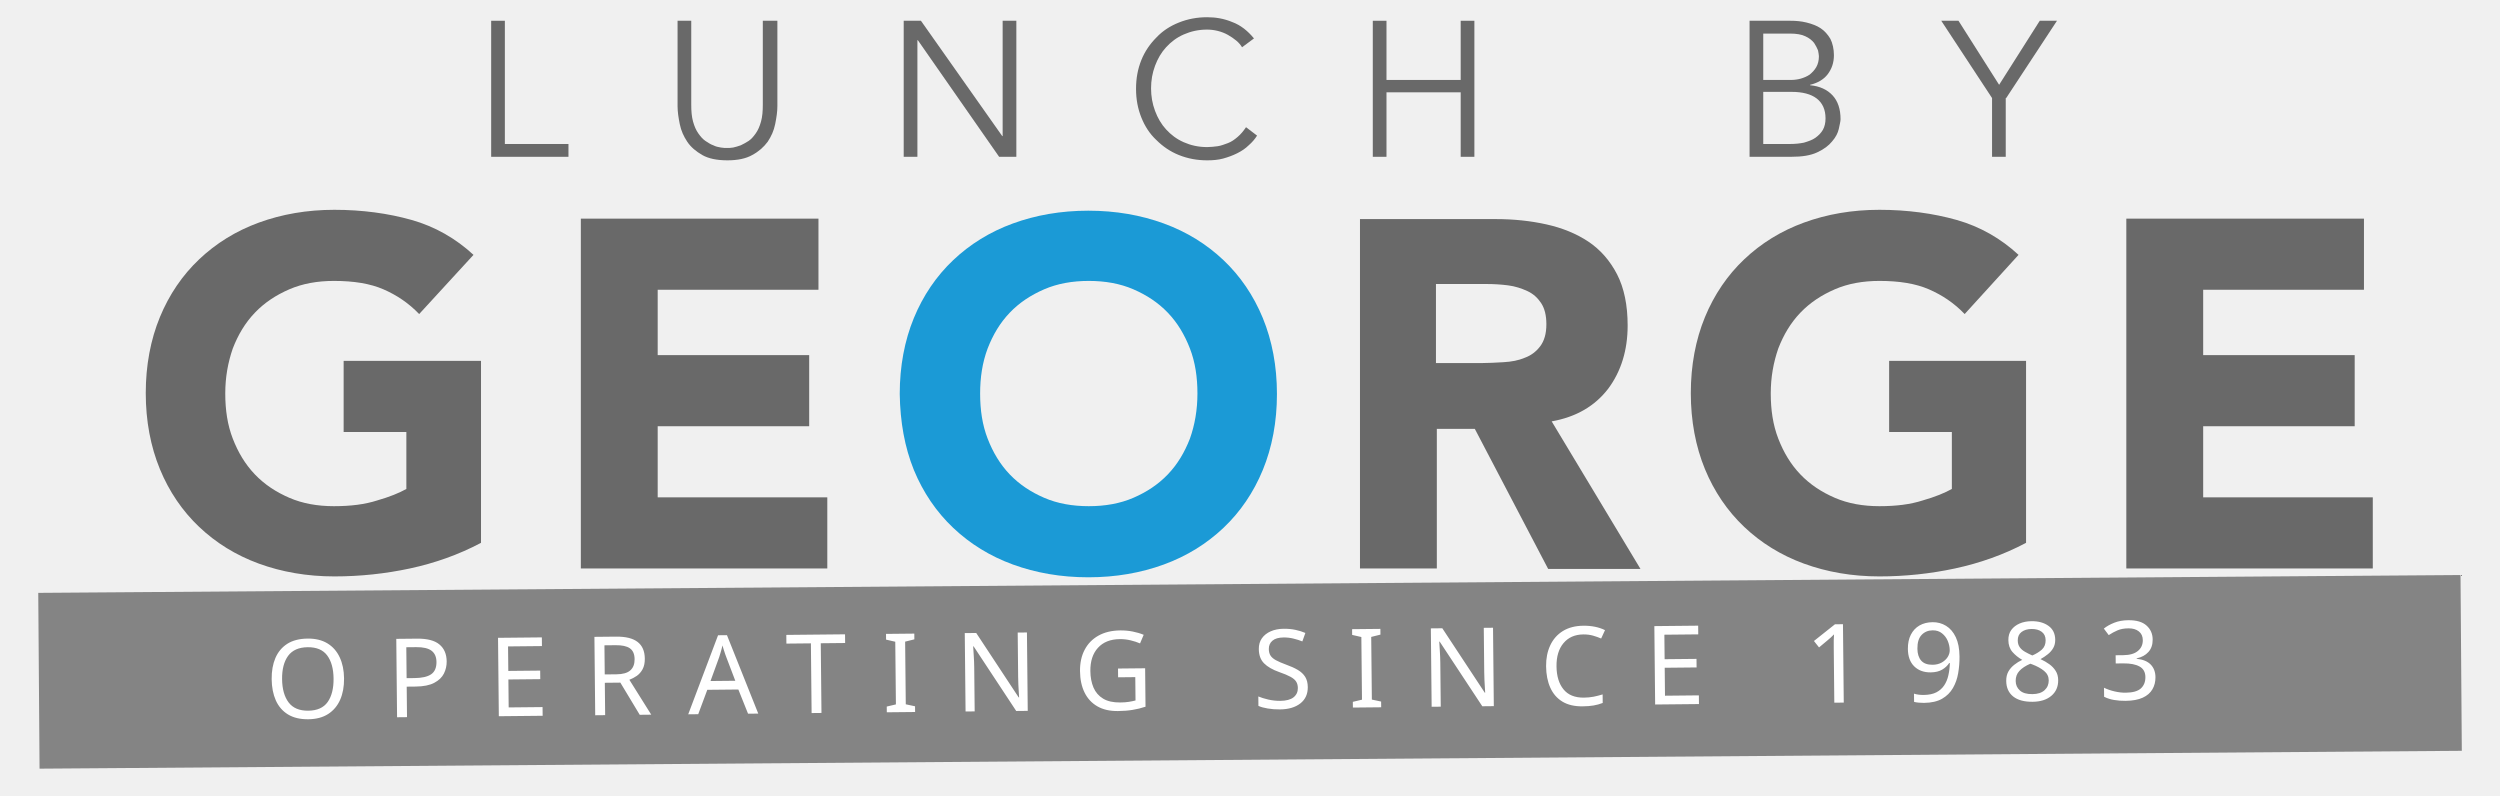
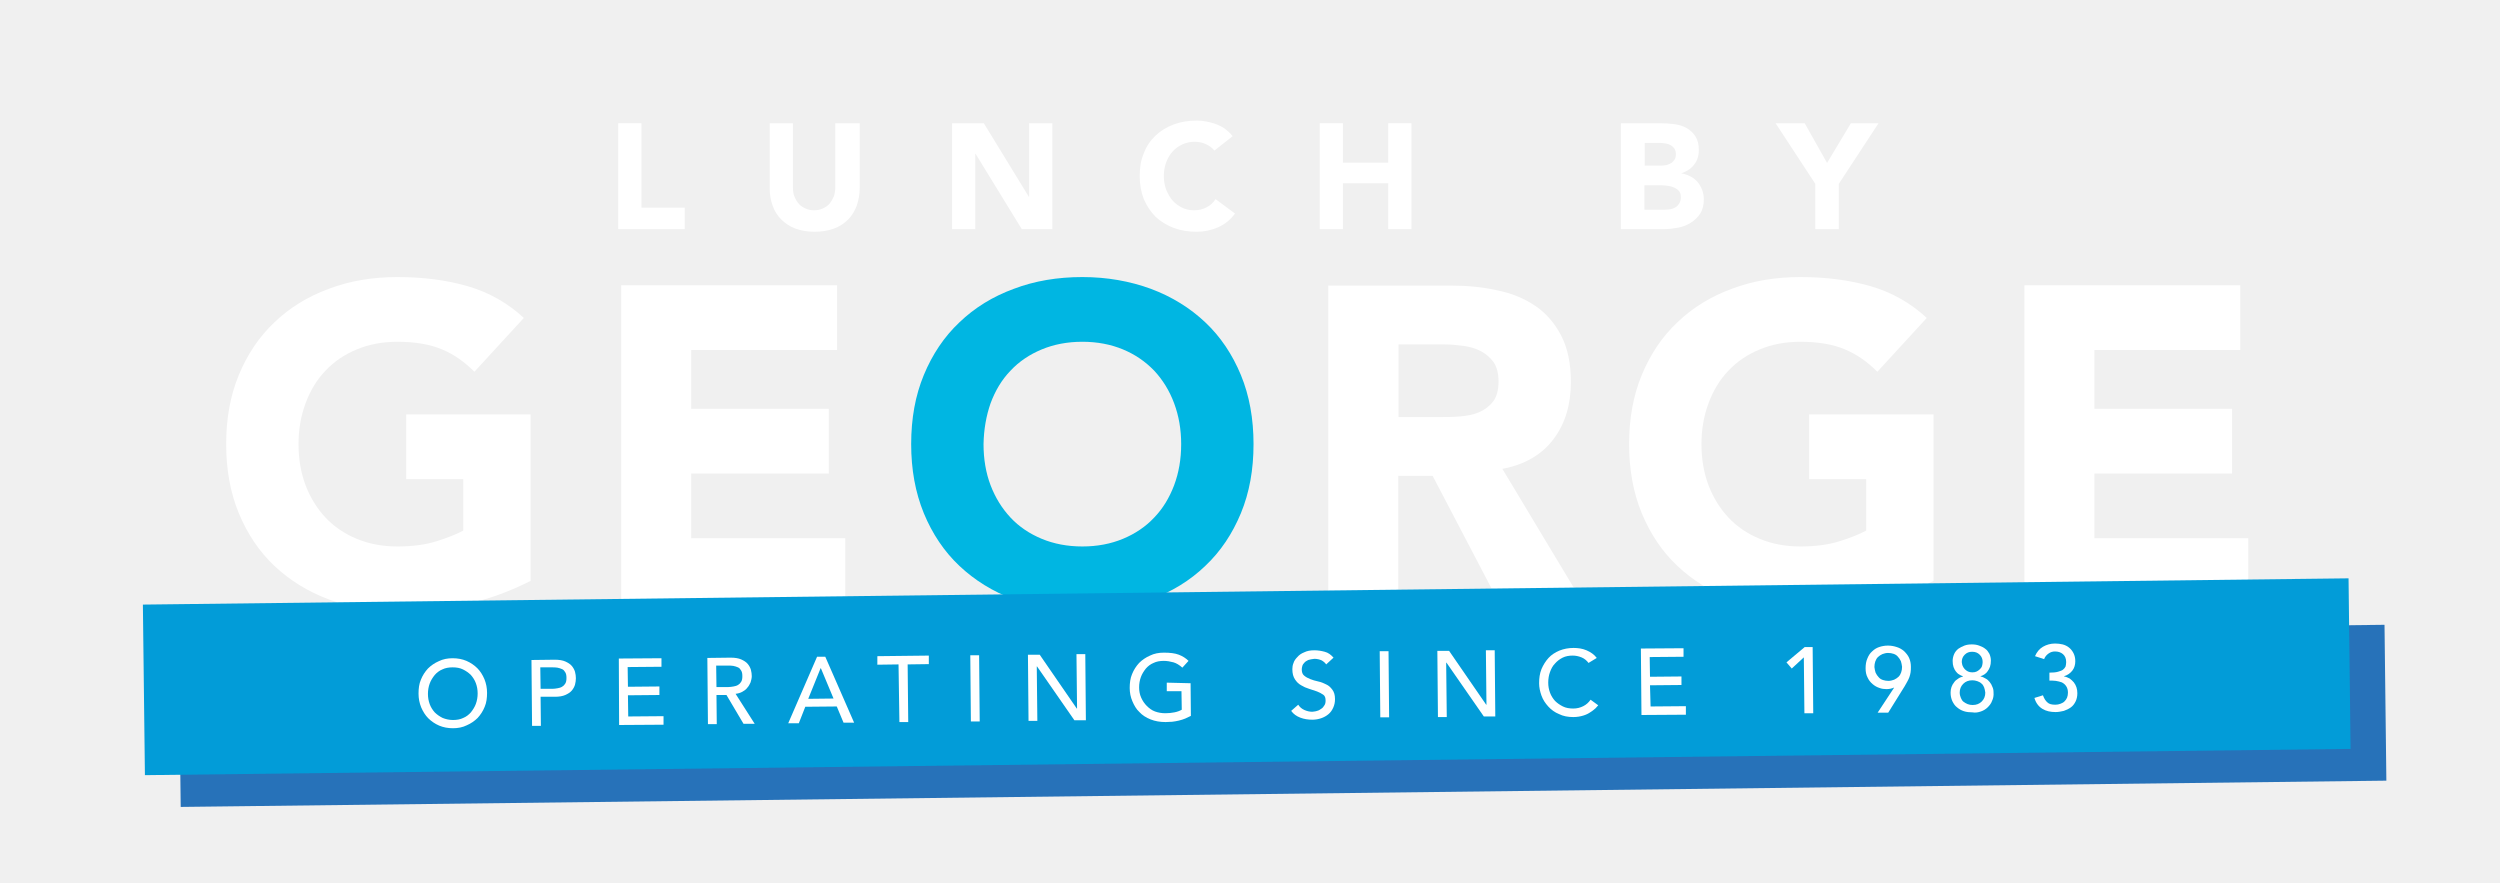
- <svg xmlns="http://www.w3.org/2000/svg" version="1.1" id="Layer_1" x="0px" y="0px" viewBox="0 0 566 180" enable-background="new 0 0 566 180" xml:space="preserve">
-   <path fill="#696969" d="M114.3,4.7h-3.1v30.8h17.5v-2.9h-14.4V4.7z" />
-   <path fill="#696969" d="M175.8,4.7h-3.1v19c0,1.5-0.1,2.7-0.4,3.8c-0.3,1.1-0.7,2-1.2,2.7c-0.5,0.7-1,1.3-1.6,1.7   c-0.6,0.4-1.2,0.7-1.8,1c-0.6,0.2-1.2,0.4-1.7,0.5c-0.6,0.1-1,0.1-1.4,0.1c-0.4,0-0.9,0-1.4-0.1c-0.6-0.1-1.1-0.2-1.7-0.5   c-0.6-0.2-1.2-0.6-1.8-1c-0.6-0.4-1.1-1-1.6-1.7c-0.5-0.7-0.9-1.6-1.2-2.7c-0.3-1.1-0.4-2.3-0.4-3.8v-19h-3.1V24   c0,1.3,0.2,2.6,0.5,4.1s0.9,2.8,1.7,4c0.8,1.2,2,2.2,3.4,3c1.4,0.8,3.3,1.2,5.7,1.2c2.3,0,4.2-0.4,5.6-1.2c1.5-0.8,2.6-1.8,3.5-3   c0.8-1.2,1.4-2.5,1.7-4s0.5-2.8,0.5-4.1V4.7z" />
-   <path fill="#696969" d="M208.5,4.7h-3.9v30.8h3.1V9.1h0.1l18.4,26.4h3.9V4.7h-3.1v26.1h-0.1L208.5,4.7z" />
-   <path fill="#696969" d="M282.1,28.8c-0.6,0.9-1.2,1.6-1.9,2.2c-0.7,0.6-1.4,1.1-2.2,1.4c-0.8,0.3-1.6,0.6-2.3,0.7   c-0.8,0.1-1.6,0.2-2.4,0.2c-2,0-3.7-0.4-5.3-1.1c-1.6-0.7-2.9-1.7-4-2.9c-1.1-1.2-1.9-2.6-2.5-4.2c-0.6-1.6-0.9-3.3-0.9-5.1   c0-1.8,0.3-3.5,0.9-5.1c0.6-1.6,1.4-3,2.5-4.2s2.4-2.2,4-2.9c1.6-0.7,3.3-1.1,5.3-1.1c0.8,0,1.6,0.1,2.4,0.3   c0.8,0.2,1.6,0.5,2.3,0.9c0.7,0.4,1.3,0.8,1.9,1.3c0.6,0.5,1,1,1.3,1.5l2.7-2c-1.4-1.7-3-3-4.9-3.7c-1.9-0.8-3.8-1.1-5.7-1.1   c-2.3,0-4.4,0.4-6.4,1.2c-2,0.8-3.7,1.9-5.1,3.4c-1.4,1.4-2.6,3.1-3.4,5.1c-0.8,2-1.2,4.1-1.2,6.5s0.4,4.5,1.2,6.5   c0.8,2,1.9,3.7,3.4,5.1c1.4,1.4,3.1,2.6,5.1,3.4c2,0.8,4.1,1.2,6.4,1.2c1.3,0,2.5-0.1,3.6-0.4c1.1-0.3,2.2-0.7,3.2-1.2   c1-0.5,1.9-1.1,2.6-1.8c0.8-0.7,1.4-1.4,1.9-2.2L282.1,28.8z" />
-   <path fill="#696969" d="M310.8,35.5h3.1V20.9h16.8v14.6h3.1V4.7h-3.1v13.4h-16.8V4.7h-3.1V35.5z" />
-   <path fill="#696969" d="M399.2,20.8h6.4c2.5,0,4.4,0.5,5.7,1.5c1.3,1,2,2.5,2,4.5c0,1-0.2,1.9-0.6,2.6c-0.4,0.7-1,1.3-1.7,1.8   c-0.7,0.5-1.6,0.8-2.6,1.1c-1,0.2-2,0.3-3.2,0.3h-6V20.8z M399.2,7.6h6c1.5,0,2.7,0.2,3.5,0.6c0.9,0.4,1.5,0.9,2,1.5   c0.4,0.6,0.7,1.2,0.9,1.7c0.1,0.6,0.2,1,0.2,1.3c0,1-0.2,1.8-0.6,2.5c-0.4,0.7-0.9,1.2-1.5,1.7c-0.6,0.4-1.3,0.7-2,0.9   c-0.7,0.2-1.5,0.3-2.2,0.3h-6.3V7.6z M396.1,35.5h9.4c2.5,0,4.4-0.3,5.9-1c1.5-0.7,2.6-1.5,3.4-2.5c0.8-0.9,1.3-1.9,1.5-2.8   c0.2-1,0.4-1.7,0.4-2.2c0-2.3-0.6-4.1-1.8-5.4c-1.2-1.3-2.9-2.1-5.1-2.3v-0.1c1.7-0.4,3.1-1.2,4-2.4c0.9-1.2,1.4-2.6,1.4-4.3   c0-1.4-0.3-2.7-0.8-3.7c-0.6-1-1.3-1.8-2.2-2.4c-0.9-0.6-2-1-3.2-1.3c-1.2-0.3-2.4-0.4-3.7-0.4h-9.2V35.5z" />
-   <path fill="#696969" d="M454.2,22.2l11.5-17.5h-3.9l-9.2,14.5l-9.2-14.5h-3.9l11.5,17.5v13.3h3.1V22.2z" />
-   <path fill="#696969" d="M108.8,81.7h-31v16.1H92v12.9c-1.6,0.9-3.8,1.8-6.6,2.6c-2.8,0.9-6,1.3-9.8,1.3c-3.7,0-7.1-0.6-10.1-1.9   c-3-1.3-5.6-3-7.8-5.3c-2.2-2.3-3.8-5-5-8.1c-1.2-3.1-1.7-6.5-1.7-10.2c0-3.7,0.6-7,1.7-10.2c1.2-3.1,2.8-5.8,5-8.1   c2.2-2.3,4.8-4,7.8-5.3c3-1.3,6.4-1.9,10.1-1.9c4.5,0,8.2,0.6,11.2,1.9c3,1.3,5.7,3.1,8.1,5.6l12.3-13.4c-4-3.7-8.7-6.4-14-7.9   c-5.3-1.5-11.2-2.3-17.5-2.3c-6.2,0-11.9,1-17.1,2.9c-5.2,1.9-9.7,4.7-13.5,8.3c-3.8,3.6-6.8,8-8.9,13.1s-3.2,10.9-3.2,17.2   c0,6.3,1.1,12.1,3.2,17.2c2.1,5.1,5.1,9.5,8.9,13.1c3.8,3.6,8.3,6.4,13.5,8.3c5.2,1.9,10.9,2.9,17.1,2.9c5.8,0,11.5-0.6,17.1-1.8   c5.6-1.2,11-3.1,16.1-5.8V81.7z" />
-   <path fill="#696969" d="M131.5,128.7h55.8v-16.1h-38.4V96.5h34.3V80.4h-34.3V65.6h36.4V49.5h-53.8V128.7z" />
-   <path fill="#1B9AD6" d="M206.9,106.4c2.1,5.1,5.1,9.5,8.9,13.1c3.8,3.6,8.3,6.4,13.5,8.3c5.2,1.9,10.9,2.9,17.1,2.9   c6.2,0,11.9-1,17.1-2.9c5.2-1.9,9.7-4.7,13.5-8.3c3.8-3.6,6.8-8,8.9-13.1c2.1-5.1,3.2-10.9,3.2-17.2c0-6.3-1.1-12.1-3.2-17.2   s-5.1-9.5-8.9-13.1c-3.8-3.6-8.3-6.4-13.5-8.3c-5.2-1.9-10.9-2.9-17.1-2.9c-6.2,0-11.9,1-17.1,2.9c-5.2,1.9-9.7,4.7-13.5,8.3   c-3.8,3.6-6.8,8-8.9,13.1c-2.1,5.1-3.2,10.9-3.2,17.2C203.8,95.5,204.8,101.2,206.9,106.4z M223.6,78.9c1.2-3.1,2.8-5.8,5-8.1   c2.2-2.3,4.8-4,7.8-5.3c3-1.3,6.4-1.9,10.1-1.9c3.7,0,7.1,0.6,10.1,1.9c3,1.3,5.6,3,7.8,5.3c2.2,2.3,3.8,5,5,8.1   c1.2,3.1,1.7,6.5,1.7,10.2c0,3.7-0.6,7.1-1.7,10.2c-1.2,3.1-2.8,5.8-5,8.1c-2.2,2.3-4.8,4-7.8,5.3c-3,1.3-6.4,1.9-10.1,1.9   c-3.7,0-7.1-0.6-10.1-1.9c-3-1.3-5.6-3-7.8-5.3c-2.2-2.3-3.8-5-5-8.1c-1.2-3.1-1.7-6.5-1.7-10.2C221.9,85.5,222.4,82.1,223.6,78.9z" />
-   <path fill="#696969" d="M307.8,128.7h17.5V97.1h8.6l16.6,31.7h20.9l-20.1-33.4c5.6-1,9.8-3.5,12.8-7.4c2.9-3.9,4.4-8.7,4.4-14.3   c0-4.6-0.8-8.5-2.4-11.6c-1.6-3.1-3.8-5.6-6.5-7.4c-2.7-1.8-5.9-3.1-9.5-3.9c-3.6-0.8-7.4-1.2-11.5-1.2h-30.7V128.7z M325.2,64.3   h11.4c1.6,0,3.2,0.1,4.8,0.3c1.6,0.2,3.1,0.7,4.4,1.3c1.3,0.6,2.3,1.5,3.1,2.7c0.8,1.2,1.2,2.8,1.2,4.8c0,2.2-0.5,3.8-1.4,5   c-0.9,1.2-2.1,2.1-3.5,2.6c-1.4,0.6-3,0.9-4.8,1c-1.8,0.1-3.4,0.2-5,0.2h-10.3V64.3z" />
-   <path fill="#696969" d="M458.7,81.7h-31v16.1h14.2v12.9c-1.6,0.9-3.8,1.8-6.6,2.6c-2.8,0.9-6,1.3-9.8,1.3c-3.7,0-7.1-0.6-10.1-1.9   c-3-1.3-5.6-3-7.8-5.3c-2.2-2.3-3.8-5-5-8.1c-1.2-3.1-1.7-6.5-1.7-10.2c0-3.7,0.6-7,1.7-10.2c1.2-3.1,2.8-5.8,5-8.1   c2.2-2.3,4.8-4,7.8-5.3c3-1.3,6.4-1.9,10.1-1.9c4.5,0,8.2,0.6,11.2,1.9c3,1.3,5.7,3.1,8.1,5.6L457,57.7c-4-3.7-8.7-6.4-14-7.9   c-5.3-1.5-11.2-2.3-17.5-2.3c-6.2,0-11.9,1-17.1,2.9c-5.2,1.9-9.7,4.7-13.5,8.3c-3.8,3.6-6.8,8-8.9,13.1s-3.2,10.9-3.2,17.2   c0,6.3,1.1,12.1,3.2,17.2c2.1,5.1,5.1,9.5,8.9,13.1c3.8,3.6,8.3,6.4,13.5,8.3c5.2,1.9,10.9,2.9,17.1,2.9c5.8,0,11.5-0.6,17.1-1.8   c5.6-1.2,11-3.1,16.1-5.8V81.7z" />
-   <path fill="#696969" d="M481.4,128.7h55.8v-16.1h-38.4V96.5h34.3V80.4h-34.3V65.6h36.4V49.5h-53.8V128.7z" />
-   <rect x="8.8" y="132.2" transform="matrix(1 -7.373991e-03 7.373991e-03 1 -1.1143 2.091)" fill="#848484" width="548.4" height="39.8" />
-   <text transform="matrix(0.9999 -1.013217e-02 1.013217e-02 0.9999 60.0798 162.6883)" fill="#FFFFFF" font-family="'Avenir-Book'" font-size="24.859" letter-spacing="8">OPERATING SINCE 1983</text>
+ <svg xmlns="http://www.w3.org/2000/svg" version="1.1" x="0px" y="0px" viewBox="0 0 850 300" enable-background="new 0 0 850 300" xml:space="preserve">
+   <g id="Layer_2" display="none">
+     <rect x="-12" y="-20.5" display="inline" fill="#135CAA" width="893" height="341" />
+   </g>
+   <g id="Layer_1">
+     <path fill="#FFFFFF" d="M210.2,77.9h22.6v-7.3h-14.7V41.9h-7.9V77.9z" />
+     <path fill="#FFFFFF" d="M291.9,41.9H284v21.8c0,1.1-0.2,2.2-0.5,3.1c-0.4,0.9-0.9,1.8-1.5,2.5c-0.6,0.7-1.4,1.2-2.3,1.6   c-0.9,0.4-1.8,0.6-2.9,0.6c-1.1,0-2-0.2-2.9-0.6c-0.9-0.4-1.7-0.9-2.3-1.6c-0.6-0.7-1.1-1.5-1.5-2.5c-0.4-0.9-0.5-2-0.5-3.1V41.9   h-7.9V64c0,2.1,0.3,4.1,1,5.9c0.6,1.8,1.6,3.4,2.9,4.7c1.3,1.3,2.9,2.4,4.8,3.1c1.9,0.7,4.1,1.1,6.6,1.1c2.5,0,4.7-0.4,6.6-1.1   c1.9-0.7,3.5-1.8,4.8-3.1c1.3-1.3,2.2-2.9,2.9-4.7c0.6-1.8,1-3.8,1-5.9V41.9z" />
+     <path fill="#FFFFFF" d="M323.7,77.9h7.9V52.3h0.1l15.7,25.6h10.4v-36h-7.9v25h-0.1l-15.3-25h-10.8V77.9z" />
+     <path fill="#FFFFFF" d="M419.1,46.3c-0.8-1-1.7-1.8-2.6-2.5c-1-0.7-2-1.2-3.1-1.6c-1.1-0.4-2.2-0.7-3.3-0.9   c-1.1-0.2-2.2-0.3-3.2-0.3c-2.8,0-5.4,0.4-7.8,1.3c-2.4,0.9-4.4,2.1-6.2,3.8c-1.7,1.6-3.1,3.6-4,6c-1,2.3-1.4,4.9-1.4,7.8   c0,2.9,0.5,5.5,1.4,7.8c1,2.3,2.3,4.3,4,6c1.7,1.6,3.8,2.9,6.2,3.8c2.4,0.9,5,1.3,7.8,1.3c2.5,0,4.9-0.5,7.2-1.5   c2.3-1,4.3-2.6,5.8-4.7l-6.6-4.9c-0.8,1.2-1.8,2.2-3.1,2.8c-1.3,0.7-2.7,1-4.3,1c-1.4,0-2.8-0.3-4-0.9c-1.2-0.6-2.3-1.4-3.2-2.4   c-0.9-1-1.6-2.3-2.2-3.7c-0.5-1.4-0.8-3-0.8-4.7c0-1.7,0.3-3.2,0.8-4.6c0.5-1.4,1.3-2.7,2.2-3.7c0.9-1,2-1.8,3.3-2.4   c1.3-0.6,2.7-0.9,4.1-0.9c1.5,0,2.8,0.3,3.9,0.8c1.1,0.5,2.1,1.2,2.9,2.2L419.1,46.3z" />
+     <path fill="#FFFFFF" d="M448.7,77.9h7.9V62.3H472v15.6h7.9v-36H472v13.4h-15.4V41.9h-7.9V77.9z" />
+     <path fill="#FFFFFF" d="M551.1,77.9h14.7c1.6,0,3.2-0.2,4.8-0.5c1.6-0.3,3.1-0.9,4.3-1.7c1.3-0.8,2.3-1.8,3.2-3.1   c0.8-1.3,1.2-2.9,1.2-4.8c0-1.2-0.2-2.2-0.6-3.3c-0.4-1-0.9-1.9-1.6-2.7c-0.7-0.8-1.5-1.4-2.5-1.9c-1-0.5-2-0.8-3.2-1V59   c1.9-0.6,3.4-1.5,4.5-2.9c1.1-1.3,1.7-3,1.7-5.1c0-2-0.4-3.5-1.2-4.7c-0.8-1.2-1.8-2.1-3-2.8c-1.3-0.7-2.7-1.1-4.2-1.3   c-1.6-0.2-3.1-0.3-4.7-0.3h-13.4V77.9z M559.1,48.6h5.4c0.6,0,1.2,0.1,1.9,0.2c0.6,0.1,1.2,0.3,1.7,0.6c0.5,0.3,0.9,0.7,1.2,1.1   c0.3,0.5,0.5,1.1,0.5,1.9c0,0.7-0.1,1.3-0.4,1.8c-0.3,0.5-0.7,0.9-1.1,1.2c-0.5,0.3-1,0.5-1.6,0.7c-0.6,0.1-1.2,0.2-1.8,0.2h-5.7   V48.6z M559.1,63h6c0.6,0,1.3,0.1,2.1,0.2c0.7,0.1,1.4,0.3,2.1,0.6c0.6,0.3,1.2,0.7,1.6,1.2c0.4,0.5,0.6,1.2,0.6,2.1   c0,0.8-0.2,1.4-0.5,2c-0.3,0.5-0.7,1-1.2,1.3c-0.5,0.3-1.1,0.6-1.7,0.7c-0.6,0.1-1.2,0.2-1.9,0.2h-7.1V63z" />
+     <path fill="#FFFFFF" d="M617.3,77.9h7.9V62.5l13.5-20.6h-9.4l-8.1,13.5l-7.6-13.5h-9.9l13.5,20.6V77.9z" />
+     <path fill="#FFFFFF" d="M180.3,140.9h-42.2v22h19.4v17.5c-2.2,1.2-5.2,2.4-9,3.6c-3.8,1.2-8.2,1.8-13.4,1.8   c-5.1,0-9.7-0.9-13.8-2.6c-4.1-1.7-7.7-4.1-10.6-7.2c-2.9-3.1-5.2-6.8-6.8-11c-1.6-4.2-2.4-8.9-2.4-14c0-5,0.8-9.6,2.4-13.9   c1.6-4.3,3.8-8,6.8-11.1c2.9-3.1,6.5-5.5,10.6-7.2c4.1-1.7,8.7-2.6,13.8-2.6c6.1,0,11.2,0.9,15.2,2.6c4.1,1.7,7.7,4.3,11,7.6   l16.8-18.3c-5.5-5.1-11.9-8.7-19.1-10.8c-7.3-2.1-15.2-3.1-23.9-3.1c-8.4,0-16.2,1.3-23.3,4c-7.1,2.6-13.3,6.4-18.5,11.4   c-5.2,4.9-9.2,10.9-12.1,17.9c-2.9,7-4.3,14.8-4.3,23.5c0,8.6,1.4,16.5,4.3,23.5c2.9,7,6.9,13,12.1,17.9   c5.2,4.9,11.3,8.7,18.5,11.4c7.1,2.6,14.9,4,23.3,4c7.9,0,15.7-0.8,23.3-2.4c7.6-1.6,14.9-4.3,22-7.9V140.9z" />
+     <path fill="#FFFFFF" d="M211.3,205h76.1v-22H235v-22h46.8v-22H235V119h49.6V97h-73.4V205z" />
+     <path fill="#00B6E2" d="M314.1,174.5c2.9,7,6.9,13,12.1,17.9c5.2,4.9,11.3,8.7,18.5,11.4c7.1,2.6,14.9,4,23.3,4   c8.4,0,16.2-1.3,23.3-4c7.1-2.6,13.3-6.4,18.5-11.4c5.2-4.9,9.2-10.9,12.1-17.9c2.9-7,4.3-14.8,4.3-23.5c0-8.6-1.4-16.5-4.3-23.5   c-2.9-7-6.9-13-12.1-17.9c-5.2-4.9-11.3-8.7-18.5-11.4c-7.1-2.6-14.9-4-23.3-4c-8.4,0-16.2,1.3-23.3,4c-7.1,2.6-13.3,6.4-18.5,11.4   c-5.2,4.9-9.2,10.9-12.1,17.9c-2.9,7-4.3,14.8-4.3,23.5C309.8,159.6,311.2,167.4,314.1,174.5z M336.8,137.1c1.6-4.3,3.8-8,6.8-11.1   c2.9-3.1,6.5-5.5,10.6-7.2c4.1-1.7,8.7-2.6,13.8-2.6c5.1,0,9.7,0.9,13.8,2.6c4.1,1.7,7.6,4.1,10.6,7.2c2.9,3.1,5.2,6.8,6.8,11.1   c1.6,4.3,2.4,8.9,2.4,13.9c0,5.1-0.8,9.7-2.4,14c-1.6,4.2-3.8,7.9-6.8,11c-2.9,3.1-6.5,5.5-10.6,7.2c-4.1,1.7-8.7,2.6-13.8,2.6   c-5.1,0-9.7-0.9-13.8-2.6c-4.1-1.7-7.7-4.1-10.6-7.2c-2.9-3.1-5.2-6.8-6.8-11c-1.6-4.2-2.4-8.9-2.4-14   C334.5,146,335.3,141.4,336.8,137.1z" />
+     <path fill="#FFFFFF" d="M451.6,205h23.8v-43.2h11.7l22.6,43.2h28.5l-27.4-45.6c7.6-1.4,13.4-4.8,17.4-10.1s5.9-11.8,5.9-19.4   c0-6.3-1.1-11.6-3.3-15.8c-2.2-4.2-5.1-7.6-8.8-10.1c-3.7-2.5-8-4.3-13-5.3c-4.9-1.1-10.1-1.6-15.6-1.6h-41.8V205z M475.4,117.1   h15.6c2.1,0,4.3,0.2,6.6,0.5c2.2,0.3,4.2,0.9,5.9,1.8c1.7,0.9,3.1,2.1,4.3,3.7c1.1,1.6,1.7,3.8,1.7,6.6c0,2.9-0.6,5.2-1.9,6.9   c-1.3,1.6-2.9,2.8-4.8,3.6c-1.9,0.8-4.1,1.2-6.5,1.4c-2.4,0.2-4.7,0.2-6.8,0.2h-14V117.1z" />
+     <path fill="#FFFFFF" d="M657.3,140.9h-42.2v22h19.4v17.5c-2.2,1.2-5.2,2.4-9,3.6c-3.8,1.2-8.2,1.8-13.4,1.8   c-5.1,0-9.7-0.9-13.8-2.6c-4.1-1.7-7.7-4.1-10.6-7.2c-2.9-3.1-5.2-6.8-6.8-11c-1.6-4.2-2.4-8.9-2.4-14c0-5,0.8-9.6,2.4-13.9   c1.6-4.3,3.8-8,6.8-11.1c2.9-3.1,6.5-5.5,10.6-7.2c4.1-1.7,8.7-2.6,13.8-2.6c6.1,0,11.2,0.9,15.2,2.6c4.1,1.7,7.7,4.3,11,7.6   l16.8-18.3c-5.5-5.1-11.9-8.7-19.1-10.8c-7.3-2.1-15.2-3.1-23.9-3.1c-8.4,0-16.2,1.3-23.3,4c-7.1,2.6-13.3,6.4-18.5,11.4   c-5.2,4.9-9.2,10.9-12.1,17.9c-2.9,7-4.3,14.8-4.3,23.5c0,8.6,1.4,16.5,4.3,23.5c2.9,7,6.9,13,12.1,17.9   c5.2,4.9,11.3,8.7,18.5,11.4c7.1,2.6,14.9,4,23.3,4c7.9,0,15.7-0.8,23.3-2.4c7.6-1.6,14.9-4.3,22-7.9V140.9z" />
+     <path fill="#FFFFFF" d="M688.3,205h76.1v-22h-52.3v-22h46.8v-22h-46.8V119h49.6V97h-73.4V205z" />
+   </g>
+   <g id="Layer_3">
+     <rect x="61.1" y="216.9" transform="matrix(0.9999 -1.190796e-02 1.190796e-02 0.9999 -2.8678 5.2103)" fill="#2772B9" width="750" height="53" />
+     <rect x="48.9" y="201.1" transform="matrix(0.9999 -1.190796e-02 1.190796e-02 0.9999 -2.7096 5.0645)" fill="#029CD8" width="750" height="58" />
+   </g>
+   <g id="Layer_4">
+     <path fill="#FFFFFF" d="M158.7,246.6c1.4-0.6,2.7-1.5,3.7-2.5c1-1.1,1.8-2.3,2.4-3.8c0.6-1.4,0.8-3,0.8-4.7c0-1.7-0.3-3.2-0.9-4.7   c-0.6-1.4-1.4-2.7-2.4-3.7c-1-1-2.3-1.9-3.7-2.5c-1.4-0.6-3-0.9-4.7-0.9c-1.7,0-3.3,0.3-4.7,1c-1.4,0.6-2.7,1.5-3.7,2.5   c-1,1.1-1.8,2.3-2.4,3.8c-0.6,1.4-0.8,3-0.8,4.7c0,1.7,0.3,3.2,0.9,4.7c0.6,1.4,1.4,2.7,2.4,3.7c1,1,2.3,1.9,3.7,2.5   c1.4,0.6,3,0.9,4.7,0.9C155.7,247.6,157.3,247.3,158.7,246.6z M150.5,244.1c-1-0.5-1.9-1.1-2.7-1.9c-0.7-0.8-1.3-1.7-1.7-2.8   c-0.4-1.1-0.6-2.2-0.6-3.5c0-1.2,0.2-2.4,0.6-3.5c0.4-1.1,1-2,1.7-2.9c0.7-0.8,1.6-1.5,2.6-1.9c1-0.5,2.2-0.7,3.5-0.7   c1.3,0,2.5,0.2,3.5,0.7c1,0.5,1.9,1.1,2.7,1.9c0.7,0.8,1.3,1.7,1.7,2.8c0.4,1.1,0.6,2.2,0.6,3.5c0,1.2-0.2,2.4-0.6,3.5   c-0.4,1.1-1,2-1.7,2.9c-0.7,0.8-1.6,1.5-2.6,1.9c-1,0.5-2.2,0.7-3.5,0.7C152.7,244.8,151.5,244.5,150.5,244.1z" />
+     <path fill="#FFFFFF" d="M180.9,246.8l3,0l-0.1-9.9l4.9,0c1.4,0,2.6-0.2,3.5-0.6c0.9-0.4,1.7-0.9,2.2-1.5c0.5-0.6,0.9-1.3,1.1-2   c0.2-0.8,0.3-1.5,0.3-2.2c0-0.7-0.1-1.4-0.3-2.2c-0.2-0.7-0.6-1.4-1.1-2c-0.5-0.6-1.3-1.1-2.2-1.5c-0.9-0.4-2.1-0.6-3.6-0.6   l-7.9,0.1L180.9,246.8z M183.7,226.9l4,0c0.6,0,1.2,0,1.8,0.1c0.6,0.1,1.1,0.3,1.6,0.5c0.5,0.2,0.8,0.6,1.1,1.1   c0.3,0.5,0.4,1.1,0.4,1.9c0,0.8-0.1,1.4-0.4,1.9c-0.3,0.5-0.6,0.8-1.1,1.1c-0.5,0.3-1,0.4-1.5,0.5c-0.6,0.1-1.2,0.2-1.8,0.2l-4,0   L183.7,226.9z" />
+     <path fill="#FFFFFF" d="M210.5,246.5l15.1-0.1l0-2.9l-12,0.1l-0.1-7.2l10.7-0.1l0-2.9l-10.7,0.1l-0.1-6.7l11.5-0.1l0-2.9l-14.5,0.1   L210.5,246.5z" />
+     <path fill="#FFFFFF" d="M240.7,246.2l3,0l-0.1-9.9l3.4,0l5.8,9.8l3.8,0l-6.5-10.2c0.8-0.1,1.6-0.3,2.3-0.7c0.7-0.4,1.3-0.8,1.7-1.4   c0.5-0.5,0.8-1.2,1.1-1.8c0.2-0.7,0.4-1.4,0.4-2.1c0-0.7-0.1-1.4-0.3-2.2c-0.2-0.7-0.6-1.4-1.1-2c-0.5-0.6-1.3-1.1-2.2-1.5   c-0.9-0.4-2.1-0.6-3.6-0.6l-7.9,0.1L240.7,246.2z M243.5,226.3l4,0c0.6,0,1.2,0,1.8,0.1c0.6,0.1,1.1,0.3,1.6,0.5   c0.5,0.2,0.8,0.6,1.1,1.1c0.3,0.5,0.4,1.1,0.4,1.9c0,0.8-0.1,1.4-0.4,1.9c-0.3,0.5-0.6,0.8-1.1,1.1c-0.5,0.3-1,0.4-1.5,0.5   c-0.6,0.1-1.2,0.2-1.8,0.2l-4,0L243.5,226.3z" />
+     <path fill="#FFFFFF" d="M268,245.9l3.6,0l2.2-5.6l10.7-0.1l2.3,5.5l3.6,0l-9.8-22.4l-2.8,0L268,245.9z M274.8,237.6l4.2-10.4l0.1,0   l4.3,10.3L274.8,237.6z" />
+     <path fill="#FFFFFF" d="M305.8,245.5l3,0l-0.2-19.6l7.2-0.1l0-2.9l-17.5,0.2l0,2.9l7.2-0.1L305.8,245.5z" />
+     <path fill="#FFFFFF" d="M330.1,245.3l3,0l-0.2-22.5l-3,0L330.1,245.3z" />
+     <path fill="#FFFFFF" d="M349.7,245.1l3,0l-0.2-18.5l0.1,0l12.7,18.3l3.9,0l-0.2-22.5l-3,0l0.2,18.5l-0.1,0l-12.6-18.3l-4,0   L349.7,245.1z" />
+     <path fill="#FFFFFF" d="M396.7,232.1l0,2.9l5,0l0.1,6.3c-0.7,0.4-1.5,0.7-2.5,0.9c-1,0.2-2,0.3-3.1,0.3c-1.2,0-2.4-0.2-3.5-0.6   c-1.1-0.4-2-1.1-2.8-1.9c-0.8-0.8-1.4-1.7-1.9-2.8c-0.5-1.1-0.7-2.3-0.7-3.5c0-1.2,0.2-2.4,0.6-3.5c0.4-1.1,1-2,1.7-2.9   c0.7-0.8,1.6-1.5,2.6-1.9c1-0.5,2.2-0.7,3.5-0.7c1.1,0,2.2,0.2,3.3,0.5c1,0.3,2,0.9,3,1.8l2.1-2.3c-0.9-0.9-2-1.6-3.3-2.1   c-1.3-0.5-3-0.7-5.1-0.7c-1.7,0-3.3,0.3-4.7,1c-1.4,0.6-2.7,1.5-3.7,2.5c-1,1.1-1.8,2.3-2.4,3.8c-0.6,1.4-0.8,3-0.8,4.7   c0,1.6,0.3,3.1,0.9,4.5c0.6,1.4,1.3,2.7,2.4,3.7c1,1.1,2.3,1.9,3.8,2.5c1.5,0.6,3.2,0.9,5.1,0.9c0.7,0,1.4-0.1,2.2-0.1   c0.8-0.1,1.5-0.2,2.3-0.4s1.5-0.4,2.2-0.7c0.7-0.3,1.3-0.6,1.9-0.9l-0.1-11.1L396.7,232.1z" />
+     <path fill="#FFFFFF" d="M439,241.7c0.8,1.1,1.8,1.8,3.1,2.3c1.3,0.5,2.7,0.7,4.1,0.7c1.1,0,2.1-0.2,3-0.5c0.9-0.3,1.8-0.8,2.5-1.4   c0.7-0.6,1.2-1.3,1.6-2.2c0.4-0.9,0.6-1.8,0.6-2.9c0-1.4-0.3-2.4-0.9-3.2c-0.6-0.8-1.2-1.4-2.1-1.8c-0.8-0.4-1.7-0.8-2.7-1   c-1-0.2-1.9-0.5-2.7-0.8c-0.8-0.3-1.5-0.7-2.1-1.2c-0.6-0.5-0.8-1.2-0.8-2.2c0-0.3,0.1-0.7,0.2-1.1c0.1-0.4,0.4-0.8,0.7-1.1   c0.3-0.4,0.8-0.6,1.3-0.9c0.6-0.2,1.3-0.3,2.1-0.4c0.9,0,1.7,0.2,2.4,0.5c0.7,0.4,1.2,0.8,1.6,1.4l2.5-2.3c-0.9-1-1.8-1.7-3-2   c-1.1-0.3-2.3-0.5-3.5-0.5c-1.4,0-2.5,0.2-3.5,0.7c-1,0.4-1.7,0.9-2.3,1.6c-0.6,0.6-1.1,1.3-1.3,2c-0.3,0.7-0.4,1.4-0.4,2.1   c0,1.5,0.3,2.6,0.9,3.5c0.6,0.9,1.2,1.5,2.1,2c0.8,0.5,1.7,0.9,2.7,1.2c1,0.3,1.9,0.6,2.7,0.9c0.8,0.3,1.5,0.7,2.1,1.1   c0.6,0.4,0.8,1.1,0.8,2c0,0.6-0.1,1.2-0.4,1.6c-0.3,0.5-0.6,0.9-1.1,1.2c-0.4,0.3-0.9,0.6-1.4,0.7c-0.5,0.2-1,0.2-1.6,0.3   c-0.9,0-1.8-0.2-2.7-0.6c-0.9-0.4-1.6-1-2.1-1.8L439,241.7z" />
+     <path fill="#FFFFFF" d="M469.3,243.9l3,0l-0.2-22.5l-3,0L469.3,243.9z" />
+     <path fill="#FFFFFF" d="M488.9,243.8l3,0l-0.2-18.5l0.1,0l12.7,18.3l3.9,0l-0.2-22.5l-3,0l0.2,18.5l-0.1,0l-12.6-18.3l-4,0   L488.9,243.8z" />
+     <path fill="#FFFFFF" d="M542.9,223.7c-0.9-1.2-2.1-2-3.5-2.6c-1.4-0.6-2.9-0.8-4.4-0.8c-1.7,0-3.3,0.3-4.8,0.9   c-1.4,0.6-2.7,1.4-3.7,2.5c-1,1.1-1.8,2.4-2.4,3.8c-0.6,1.5-0.8,3.1-0.8,4.8c0,1.4,0.3,2.8,0.8,4.2c0.5,1.4,1.3,2.6,2.3,3.7   c1,1.1,2.2,2,3.7,2.6c1.4,0.7,3,1,4.8,1c1.3,0,2.4-0.2,3.4-0.5c1-0.3,1.8-0.7,2.5-1.2c0.7-0.4,1.2-0.9,1.7-1.3   c0.4-0.4,0.7-0.8,0.9-1l-2.6-1.9c-0.7,1-1.5,1.7-2.5,2.2c-1,0.5-2.1,0.8-3.4,0.8c-1.3,0-2.5-0.2-3.5-0.7c-1-0.5-1.9-1.1-2.7-1.9   c-0.7-0.8-1.3-1.7-1.7-2.8c-0.4-1.1-0.6-2.2-0.6-3.4c0-1.3,0.2-2.5,0.6-3.6c0.4-1.1,0.9-2.1,1.7-2.9c0.7-0.8,1.6-1.5,2.6-2   c1-0.5,2.2-0.7,3.4-0.7c1,0,2,0.2,3,0.6c1,0.4,1.8,1.1,2.4,1.9L542.9,223.7z" />
+     <path fill="#FFFFFF" d="M558.1,243.1l15.1-0.1l0-2.9l-12,0.1L561,233l10.7-0.1l0-2.9l-10.7,0.1l-0.1-6.7l11.5-0.1l0-2.9l-14.5,0.1   L558.1,243.1z" />
+     <path fill="#FFFFFF" d="M613.5,242.5l3,0l-0.2-22.5l-2.7,0l-6.2,5.2l1.8,2.1l4.1-3.8L613.5,242.5z" />
+     <path fill="#FFFFFF" d="M638.4,242.3l3.6,0l5.6-9c0.3-0.5,0.6-1.1,0.9-1.6c0.3-0.5,0.5-1,0.7-1.5c0.2-0.5,0.3-1.1,0.4-1.6   c0.1-0.6,0.1-1.2,0.1-1.9c0-1.1-0.2-2.1-0.6-3c-0.4-0.9-1-1.6-1.7-2.3c-0.7-0.6-1.5-1.1-2.5-1.4c-0.9-0.3-1.9-0.5-3-0.5   c-1.1,0-2.1,0.2-3,0.5c-0.9,0.3-1.7,0.8-2.4,1.5c-0.7,0.6-1.2,1.4-1.6,2.4c-0.4,0.9-0.6,2-0.6,3.3c0,1.2,0.2,2.3,0.7,3.2   c0.4,0.9,1,1.6,1.7,2.2c0.7,0.6,1.4,1,2.3,1.3c0.8,0.3,1.6,0.4,2.4,0.4c1,0,1.8-0.2,2.5-0.5l0.1,0L638.4,242.3z M646.4,228.6   c-0.2,0.6-0.5,1.1-0.9,1.5c-0.4,0.4-0.9,0.7-1.5,1c-0.6,0.2-1.2,0.4-1.9,0.4c-0.7,0-1.3-0.1-1.9-0.3c-0.6-0.2-1.1-0.5-1.5-1   c-0.4-0.4-0.7-0.9-1-1.5c-0.2-0.6-0.3-1.2-0.4-1.9c0-0.7,0.1-1.3,0.3-1.9c0.2-0.6,0.5-1.1,0.9-1.5c0.4-0.4,0.9-0.7,1.5-1   c0.6-0.2,1.2-0.4,1.9-0.4c0.7,0,1.3,0.1,1.9,0.3c0.6,0.2,1.1,0.5,1.5,1c0.4,0.4,0.7,0.9,1,1.5c0.2,0.6,0.3,1.2,0.4,1.9   C646.7,227.4,646.6,228,646.4,228.6z" />
+     <path fill="#FFFFFF" d="M673.5,241.9c0.9-0.3,1.7-0.8,2.3-1.4c0.6-0.6,1.2-1.3,1.5-2.2c0.4-0.8,0.6-1.8,0.5-2.9   c0-0.7-0.1-1.3-0.4-1.9c-0.2-0.6-0.5-1.1-0.9-1.6c-0.4-0.5-0.8-0.9-1.4-1.2c-0.5-0.3-1.1-0.6-1.7-0.7l0-0.1   c0.4-0.1,0.8-0.3,1.3-0.6c0.4-0.3,0.8-0.6,1.1-1.1c0.3-0.4,0.6-0.9,0.8-1.5s0.3-1.3,0.3-2.1c0-0.8-0.2-1.6-0.5-2.3   c-0.4-0.7-0.8-1.3-1.4-1.7c-0.6-0.5-1.3-0.8-2.1-1.1c-0.8-0.3-1.6-0.4-2.5-0.4s-1.7,0.1-2.5,0.4c-0.8,0.3-1.5,0.7-2.1,1.1   c-0.6,0.5-1.1,1.1-1.4,1.8c-0.3,0.7-0.5,1.5-0.5,2.3c0,0.8,0.1,1.5,0.3,2.1c0.2,0.6,0.5,1.1,0.8,1.5c0.3,0.4,0.7,0.8,1.1,1   c0.4,0.3,0.9,0.5,1.3,0.6l0,0.1c-0.6,0.2-1.2,0.4-1.7,0.8c-0.5,0.3-1,0.7-1.3,1.2c-0.4,0.5-0.7,1-0.9,1.6c-0.2,0.6-0.3,1.2-0.3,1.9   c0,1.1,0.2,2,0.6,2.9c0.4,0.8,0.9,1.6,1.6,2.1c0.7,0.6,1.4,1,2.3,1.3c0.9,0.3,1.9,0.4,2.9,0.4C671.7,242.4,672.6,242.2,673.5,241.9   z M668,222.6c0.7-0.7,1.5-1,2.5-1c1.1,0,1.9,0.3,2.6,1c0.7,0.7,1,1.5,1,2.5c0,0.5-0.1,0.9-0.2,1.3c-0.1,0.4-0.4,0.8-0.7,1.1   c-0.3,0.3-0.7,0.6-1.1,0.8c-0.4,0.2-0.9,0.3-1.5,0.3c-0.6,0-1.1-0.1-1.5-0.3c-0.4-0.2-0.8-0.5-1.1-0.8c-0.3-0.3-0.5-0.7-0.7-1.1   c-0.2-0.4-0.2-0.9-0.3-1.3C667,224.1,667.3,223.3,668,222.6z M669,239.4c-0.5-0.2-1-0.5-1.4-0.8c-0.4-0.3-0.7-0.8-0.9-1.3   c-0.2-0.5-0.4-1.1-0.4-1.8c0-1.2,0.4-2.2,1.2-3c0.8-0.8,1.8-1.2,3.1-1.2c0.6,0,1.1,0.1,1.7,0.3c0.5,0.2,1,0.4,1.4,0.8   c0.4,0.3,0.7,0.8,0.9,1.3c0.2,0.5,0.3,1.1,0.4,1.8c0,1.2-0.4,2.2-1.2,3c-0.8,0.8-1.8,1.2-3.1,1.2   C670.1,239.7,669.5,239.6,669,239.4z" />
+     <path fill="#FFFFFF" d="M691.7,237.3c0.5,1.7,1.4,2.9,2.7,3.7c1.3,0.8,2.8,1.1,4.5,1.1c1,0,1.9-0.2,2.8-0.4   c0.9-0.3,1.7-0.7,2.4-1.2c0.7-0.5,1.2-1.2,1.6-2c0.4-0.8,0.6-1.8,0.6-2.8c0-0.7-0.1-1.4-0.3-2c-0.2-0.6-0.5-1.2-0.9-1.7   c-0.4-0.5-0.9-0.9-1.4-1.3c-0.6-0.3-1.2-0.6-1.9-0.7l0-0.1c1.1-0.3,2.1-1,2.8-1.9c0.7-0.9,1-2,1-3.2c0-1-0.2-1.9-0.6-2.7   c-0.4-0.8-0.9-1.4-1.5-1.9c-0.6-0.5-1.4-0.9-2.2-1.1c-0.8-0.2-1.7-0.3-2.6-0.3c-1.5,0-2.9,0.4-4.1,1.1c-1.2,0.7-2.1,1.8-2.7,3.2   l3.1,1c0.3-0.8,0.8-1.4,1.5-1.9c0.7-0.5,1.4-0.7,2.2-0.7c1.1,0,2,0.3,2.7,0.9c0.7,0.6,1.1,1.5,1.1,2.7c0,0.6-0.1,1-0.2,1.5   c-0.2,0.4-0.5,0.8-0.9,1.1c-0.4,0.3-1,0.5-1.7,0.7c-0.7,0.2-1.7,0.3-2.9,0.3l0,2.7c0.7,0,1.4,0,2.2,0.1c0.7,0.1,1.4,0.3,2,0.5   c0.6,0.3,1.1,0.7,1.5,1.3c0.4,0.6,0.6,1.3,0.6,2.2c0,0.6-0.1,1.2-0.3,1.7c-0.2,0.5-0.5,0.9-0.9,1.3c-0.4,0.4-0.9,0.6-1.4,0.8   c-0.5,0.2-1.1,0.3-1.7,0.3c-1.2,0-2.1-0.2-2.7-0.8c-0.6-0.5-1.1-1.3-1.5-2.4L691.7,237.3z" />
+   </g>
+   <g id="Layer_5" display="none">
+ </g>
</svg>
